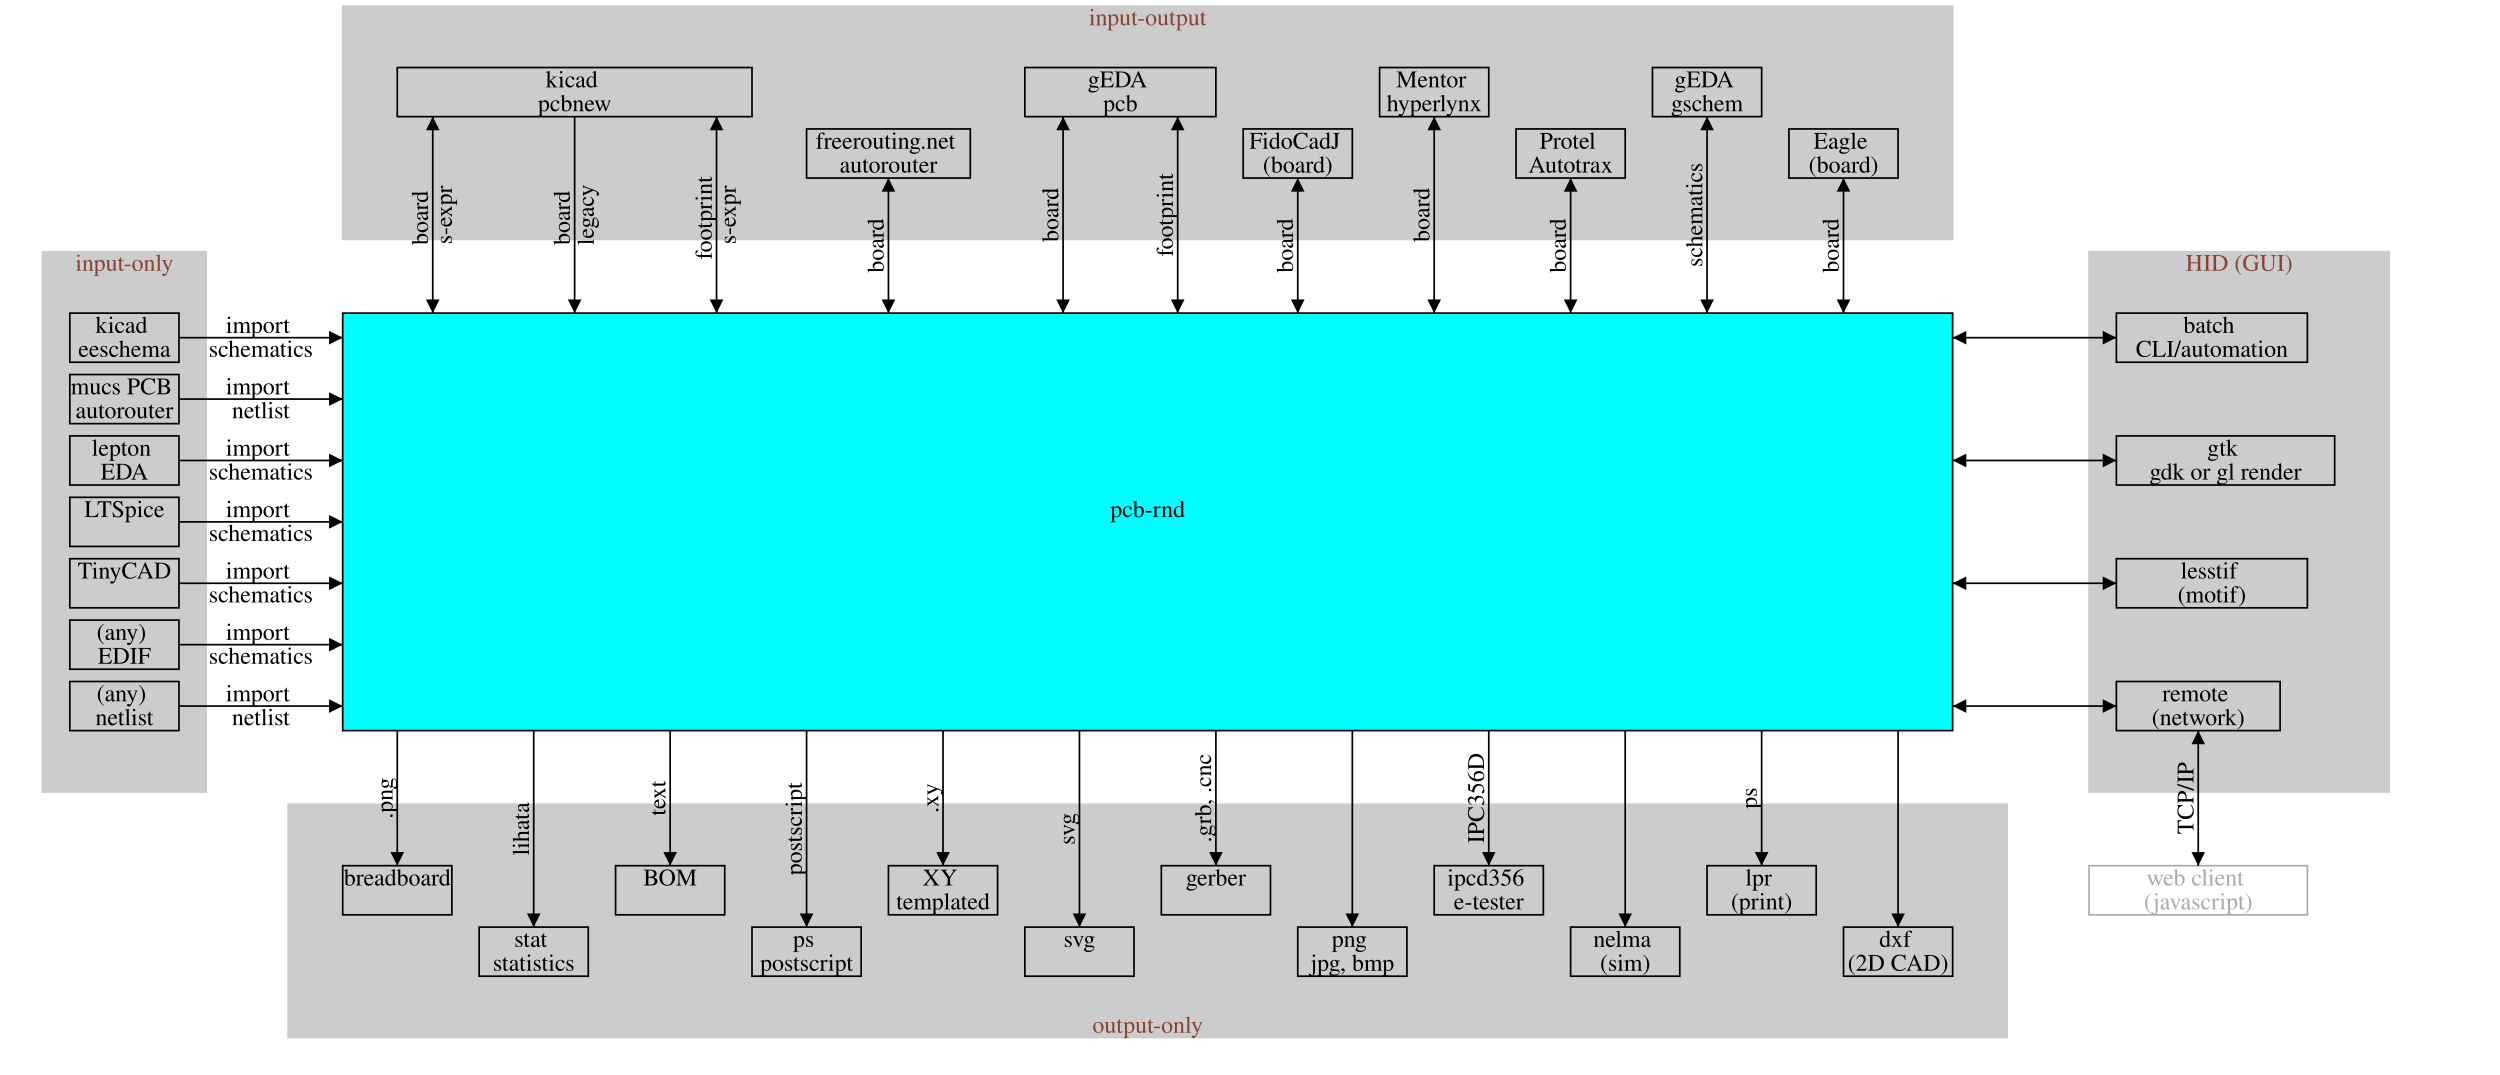
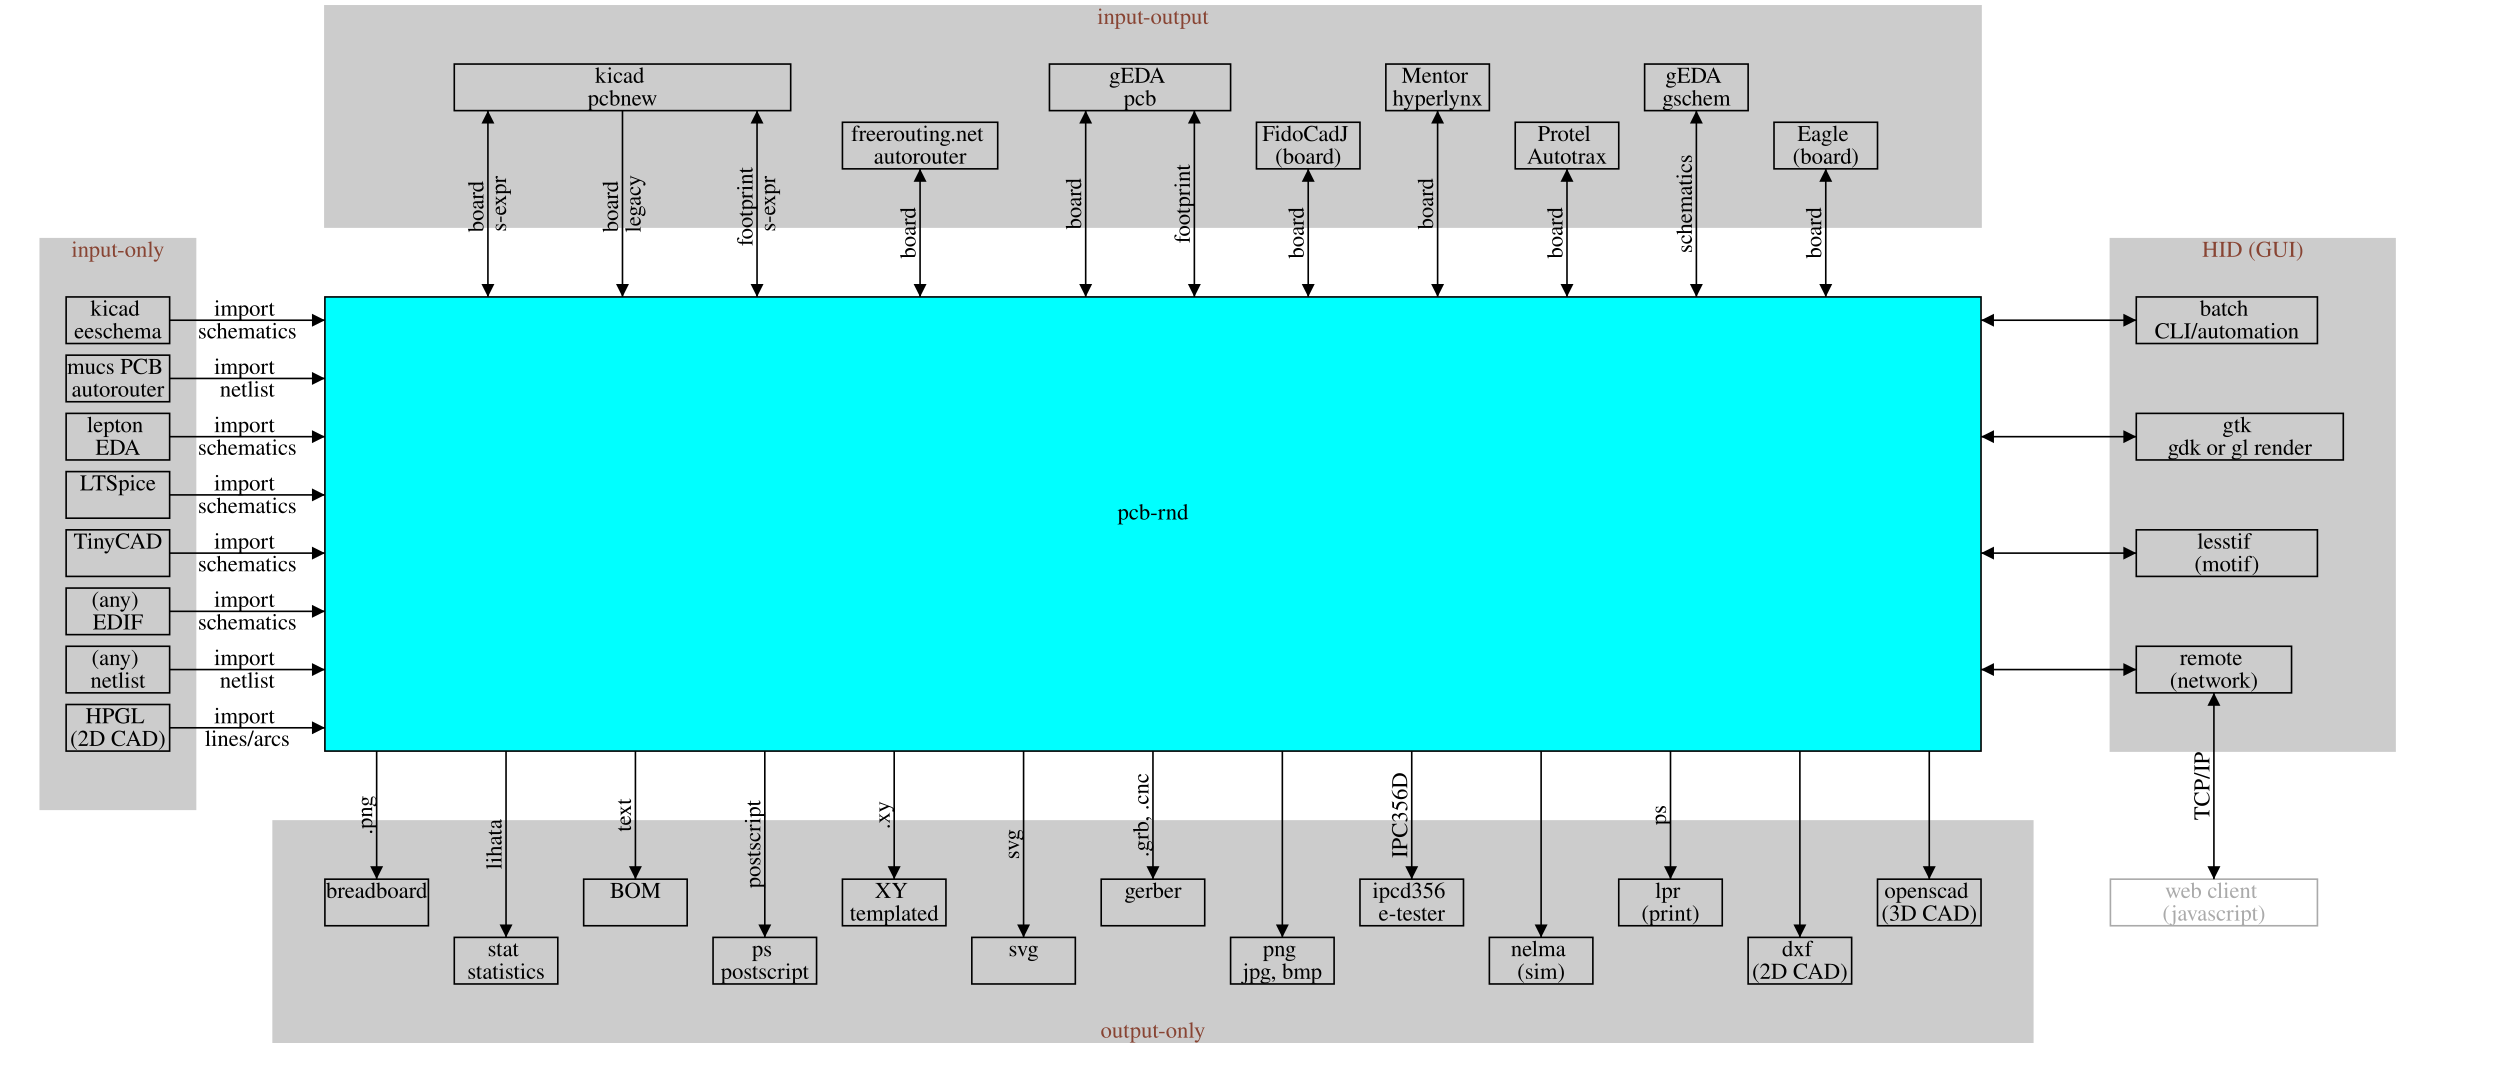
- <svg xmlns="http://www.w3.org/2000/svg" width="1424pt" height="612pt" viewBox="-8 -18 1432 630">
+ <svg xmlns="http://www.w3.org/2000/svg" width="1504pt" height="648pt" viewBox="-8 -18 1512 666">
  <g>
    <marker id="ahs" viewBox="0 0 60 60" refX="0" refY="30" markerUnits="strokeWidth" markerWidth="8" markerHeight="10" orient="auto">
      <path d="M 60 0 L 0 30 L 60 60 z" />
    </marker>
    <marker id="ahe" viewBox="-60 0 60 60" refX="0" refY="30" markerUnits="strokeWidth" markerWidth="8" markerHeight="10" orient="auto">
      <g transform="scale(-1 1)">
        <path d="M 60 0 L 0 30 L 60 60 z" />
      </g>
    </marker>
-     <polygon fill="#00ffff" stroke="#000000" points="176,165.6 1120,165.6  1120,410.4 176,410.4" />
-     <text fill="#000000" text-anchor="middle" x="648" y="288" font-family="Times,serif" font-size="14.00">
+     <polygon fill="#00ffff" stroke="#000000" points="176,165.6 1200,165.6  1200,446.4 176,446.4" />
+     <text fill="#000000" text-anchor="middle" x="688" y="306" font-family="Times,serif" font-size="14.00">
      <tspan dy="-0.2em">pcb-rnd</tspan>
    </text>
-     <polygon fill="#cccccc" stroke="#cccccc" points="144,453.6 1152,453.6  1152,590.4 144,590.4" />
-     <text fill="#884433" text-anchor="middle" x="648" y="590.4" font-family="Times,serif" font-size="14.00">
+     <polygon fill="#cccccc" stroke="#cccccc" points="144,489.6 1232,489.6  1232,626.4 144,626.4" />
+     <text fill="#884433" text-anchor="middle" x="688" y="626.4" font-family="Times,serif" font-size="14.00">
      <tspan dy="-0.2em">output-only</tspan>
    </text>
-     <polygon fill="#cccccc" stroke="#cccccc" points="176,-14.4 1120,-14.4  1120,122.4 176,122.4" />
-     <text fill="#884433" text-anchor="middle" x="648" y="-14.4" font-family="Times,serif" font-size="14.00">
+     <polygon fill="#cccccc" stroke="#cccccc" points="176,-14.4 1200,-14.4  1200,122.4 176,122.4" />
+     <text fill="#884433" text-anchor="middle" x="688" y="-14.4" font-family="Times,serif" font-size="14.00">
      <tspan dy="0.8em">input-output</tspan>
    </text>
-     <polygon fill="#cccccc" stroke="#cccccc" points="1200,129.6 1376,129.6  1376,446.4 1200,446.4" />
-     <text fill="#884433" text-anchor="middle" x="1288" y="129.6" font-family="Times,serif" font-size="14.00">
+     <polygon fill="#cccccc" stroke="#cccccc" points="1280,129.6 1456,129.6  1456,446.4 1280,446.4" />
+     <text fill="#884433" text-anchor="middle" x="1368" y="129.6" font-family="Times,serif" font-size="14.00">
      <tspan dy="0.8em">HID (GUI)</tspan>
    </text>
-     <polygon fill="#cccccc" stroke="#cccccc" points="0,129.6 96,129.6  96,446.4 0,446.4" />
+     <polygon fill="#cccccc" stroke="#cccccc" points="0,129.6 96,129.6  96,482.4 0,482.4" />
    <text fill="#884433" text-anchor="middle" x="48" y="129.6" font-family="Times,serif" font-size="14.00">
      <tspan dy="0.8em">input-only</tspan>
    </text>
-     <polygon fill="none" stroke="#000000" points="208,21.6 416,21.6  416,50.4 208,50.4" />
-     <text fill="#000000" text-anchor="middle" x="312" y="36" font-family="Times,serif" font-size="14.00">
+     <polygon fill="none" stroke="#000000" points="256,21.6 464,21.6  464,50.4 256,50.4" />
+     <text fill="#000000" text-anchor="middle" x="360" y="36" font-family="Times,serif" font-size="14.00">
      <tspan dy="-0.2em">kicad</tspan>
-       <tspan x="312" dy="1em">pcbnew</tspan>
-     </text>
-     <polygon fill="none" stroke="#000000" points="1216,237.6 1344,237.6  1344,266.4 1216,266.4" />
-     <text fill="#000000" text-anchor="middle" x="1280" y="252" font-family="Times,serif" font-size="14.00">
+       <tspan x="360" dy="1em">pcbnew</tspan>
+     </text>
+     <polygon fill="none" stroke="#000000" points="1296,237.6 1424,237.6  1424,266.4 1296,266.4" />
+     <text fill="#000000" text-anchor="middle" x="1360" y="252" font-family="Times,serif" font-size="14.00">
      <tspan dy="-0.2em">gtk</tspan>
-       <tspan x="1280" dy="1em">gdk or gl render</tspan>
-     </text>
-     <polygon fill="none" stroke="#aaaaaa" points="1200,489.6 1328,489.6  1328,518.4 1200,518.4" />
-     <text fill="#aaaaaa" text-anchor="middle" x="1264" y="504" font-family="Times,serif" font-size="14.00">
+       <tspan x="1360" dy="1em">gdk or gl render</tspan>
+     </text>
+     <polygon fill="none" stroke="#aaaaaa" points="1280,525.6 1408,525.6  1408,554.4 1280,554.4" />
+     <text fill="#aaaaaa" text-anchor="middle" x="1344" y="540" font-family="Times,serif" font-size="14.00">
      <tspan dy="-0.2em">web client</tspan>
-       <tspan x="1264" dy="1em">(javascript)</tspan>
-     </text>
-     <polygon fill="none" stroke="#000000" points="1216,165.6 1328,165.6  1328,194.4 1216,194.4" />
-     <text fill="#000000" text-anchor="middle" x="1272" y="180" font-family="Times,serif" font-size="14.00">
+       <tspan x="1344" dy="1em">(javascript)</tspan>
+     </text>
+     <polygon fill="none" stroke="#000000" points="1296,165.6 1408,165.6  1408,194.4 1296,194.4" />
+     <text fill="#000000" text-anchor="middle" x="1352" y="180" font-family="Times,serif" font-size="14.00">
      <tspan dy="-0.2em">batch</tspan>
-       <tspan x="1272" dy="1em">CLI/automation</tspan>
-     </text>
-     <polygon fill="none" stroke="#000000" points="1216,309.6 1328,309.6  1328,338.4 1216,338.4" />
-     <text fill="#000000" text-anchor="middle" x="1272" y="324" font-family="Times,serif" font-size="14.00">
+       <tspan x="1352" dy="1em">CLI/automation</tspan>
+     </text>
+     <polygon fill="none" stroke="#000000" points="1296,309.6 1408,309.6  1408,338.4 1296,338.4" />
+     <text fill="#000000" text-anchor="middle" x="1352" y="324" font-family="Times,serif" font-size="14.00">
      <tspan dy="-0.2em">lesstif</tspan>
-       <tspan x="1272" dy="1em">(motif)</tspan>
-     </text>
-     <polygon fill="none" stroke="#000000" points="576,21.6 688,21.6  688,50.4 576,50.4" />
-     <text fill="#000000" text-anchor="middle" x="632" y="36" font-family="Times,serif" font-size="14.00">
+       <tspan x="1352" dy="1em">(motif)</tspan>
+     </text>
+     <polygon fill="none" stroke="#000000" points="624,21.6 736,21.6  736,50.4 624,50.4" />
+     <text fill="#000000" text-anchor="middle" x="680" y="36" font-family="Times,serif" font-size="14.00">
      <tspan dy="-0.2em">gEDA</tspan>
-       <tspan x="632" dy="1em">pcb</tspan>
-     </text>
-     <polygon fill="none" stroke="#000000" points="1216,381.6 1312,381.6  1312,410.4 1216,410.4" />
-     <text fill="#000000" text-anchor="middle" x="1264" y="396" font-family="Times,serif" font-size="14.00">
+       <tspan x="680" dy="1em">pcb</tspan>
+     </text>
+     <polygon fill="none" stroke="#000000" points="1296,381.6 1392,381.6  1392,410.4 1296,410.4" />
+     <text fill="#000000" text-anchor="middle" x="1344" y="396" font-family="Times,serif" font-size="14.00">
      <tspan dy="-0.2em">remote</tspan>
-       <tspan x="1264" dy="1em">(network)</tspan>
-     </text>
-     <polygon fill="none" stroke="#000000" points="448,57.6 544,57.6  544,86.4 448,86.4" />
-     <text fill="#000000" text-anchor="middle" x="496" y="72" font-family="Times,serif" font-size="14.00">
+       <tspan x="1344" dy="1em">(network)</tspan>
+     </text>
+     <polygon fill="none" stroke="#000000" points="496,57.6 592,57.6  592,86.4 496,86.4" />
+     <text fill="#000000" text-anchor="middle" x="544" y="72" font-family="Times,serif" font-size="14.00">
      <tspan dy="-0.2em">freerouting.net</tspan>
-       <tspan x="496" dy="1em">autorouter</tspan>
-     </text>
-     <polygon fill="none" stroke="#000000" points="816,489.6 880,489.6  880,518.4 816,518.4" />
-     <text fill="#000000" text-anchor="middle" x="848" y="504" font-family="Times,serif" font-size="14.00">
+       <tspan x="544" dy="1em">autorouter</tspan>
+     </text>
+     <polygon fill="none" stroke="#000000" points="816,525.6 880,525.6  880,554.4 816,554.4" />
+     <text fill="#000000" text-anchor="middle" x="848" y="540" font-family="Times,serif" font-size="14.00">
      <tspan dy="-0.2em">ipcd356</tspan>
      <tspan x="848" dy="1em">e-tester</tspan>
    </text>
-     <polygon fill="none" stroke="#000000" points="656,489.6 720,489.6  720,518.4 656,518.4" />
-     <text fill="#000000" text-anchor="middle" x="688" y="504" font-family="Times,serif" font-size="14.00">
+     <polygon fill="none" stroke="#000000" points="656,525.6 720,525.6  720,554.4 656,554.4" />
+     <text fill="#000000" text-anchor="middle" x="688" y="540" font-family="Times,serif" font-size="14.00">
      <tspan dy="-0.2em">gerber</tspan>
    </text>
    <polygon fill="none" stroke="#000000" points="16,345.6 80,345.6  80,374.4 16,374.4" />
    <text fill="#000000" text-anchor="middle" x="48" y="360" font-family="Times,serif" font-size="14.00">
      <tspan dy="-0.2em">(any)</tspan>
      <tspan x="48" dy="1em">EDIF</tspan>
    </text>
    <polygon fill="none" stroke="#000000" points="16,309.6 80,309.6  80,338.4 16,338.4" />
    <text fill="#000000" text-anchor="middle" x="48" y="324" font-family="Times,serif" font-size="14.00">
      <tspan dy="-0.2em">TinyCAD</tspan>
    </text>
+     <polygon fill="none" stroke="#000000" points="16,417.6 80,417.6  80,446.4 16,446.4" />
+     <text fill="#000000" text-anchor="middle" x="48" y="432" font-family="Times,serif" font-size="14.00">
+       <tspan dy="-0.2em">HPGL</tspan>
+       <tspan x="48" dy="1em">(2D CAD)</tspan>
+     </text>
    <polygon fill="none" stroke="#000000" points="16,273.6 80,273.6  80,302.4 16,302.4" />
    <text fill="#000000" text-anchor="middle" x="48" y="288" font-family="Times,serif" font-size="14.00">
      <tspan dy="-0.2em">LTSpice</tspan>
    </text>
-     <polygon fill="none" stroke="#000000" points="576,525.6 640,525.6  640,554.4 576,554.4" />
-     <text fill="#000000" text-anchor="middle" x="608" y="540" font-family="Times,serif" font-size="14.00">
-       <tspan dy="-0.2em">svg</tspan>
-     </text>
-     <polygon fill="none" stroke="#000000" points="496,489.6 560,489.6  560,518.4 496,518.4" />
-     <text fill="#000000" text-anchor="middle" x="528" y="504" font-family="Times,serif" font-size="14.00">
-       <tspan dy="-0.2em">XY</tspan>
-       <tspan x="528" dy="1em">templated</tspan>
-     </text>
-     <polygon fill="none" stroke="#000000" points="976,489.6 1040,489.6  1040,518.4 976,518.4" />
-     <text fill="#000000" text-anchor="middle" x="1008" y="504" font-family="Times,serif" font-size="14.00">
+     <polygon fill="none" stroke="#000000" points="976,525.6 1040,525.6  1040,554.4 976,554.4" />
+     <text fill="#000000" text-anchor="middle" x="1008" y="540" font-family="Times,serif" font-size="14.00">
      <tspan dy="-0.2em">lpr</tspan>
      <tspan x="1008" dy="1em">(print)</tspan>
    </text>
-     <polygon fill="none" stroke="#000000" points="736,525.6 800,525.6  800,554.4 736,554.4" />
-     <text fill="#000000" text-anchor="middle" x="768" y="540" font-family="Times,serif" font-size="14.00">
-       <tspan dy="-0.2em">png</tspan>
-       <tspan x="768" dy="1em">jpg, bmp</tspan>
-     </text>
-     <polygon fill="none" stroke="#000000" points="176,489.6 240,489.6  240,518.4 176,518.4" />
-     <text fill="#000000" text-anchor="middle" x="208" y="504" font-family="Times,serif" font-size="14.00">
+     <polygon fill="none" stroke="#000000" points="176,525.6 240,525.6  240,554.4 176,554.4" />
+     <text fill="#000000" text-anchor="middle" x="208" y="540" font-family="Times,serif" font-size="14.00">
      <tspan dy="-0.2em">breadboard</tspan>
-     </text>
-     <polygon fill="none" stroke="#000000" points="416,525.6 480,525.6  480,554.4 416,554.4" />
-     <text fill="#000000" text-anchor="middle" x="448" y="540" font-family="Times,serif" font-size="14.00">
-       <tspan dy="-0.2em">ps</tspan>
-       <tspan x="448" dy="1em">postscript</tspan>
    </text>
    <polygon fill="none" stroke="#000000" points="16,201.6 80,201.6  80,230.4 16,230.4" />
    <text fill="#000000" text-anchor="middle" x="48" y="216" font-family="Times,serif" font-size="14.00">
      <tspan dy="-0.2em">mucs PCB</tspan>
      <tspan x="48" dy="1em">autorouter</tspan>
    </text>
-     <polygon fill="none" stroke="#000000" points="1056,525.6 1120,525.6  1120,554.4 1056,554.4" />
-     <text fill="#000000" text-anchor="middle" x="1088" y="540" font-family="Times,serif" font-size="14.00">
-       <tspan dy="-0.2em">dxf</tspan>
-       <tspan x="1088" dy="1em">(2D CAD)</tspan>
+     <polygon fill="none" stroke="#000000" points="496,525.6 560,525.6  560,554.4 496,554.4" />
+     <text fill="#000000" text-anchor="middle" x="528" y="540" font-family="Times,serif" font-size="14.00">
+       <tspan dy="-0.2em">XY</tspan>
+       <tspan x="528" dy="1em">templated</tspan>
    </text>
    <polygon fill="none" stroke="#000000" points="16,237.6 80,237.6  80,266.4 16,266.4" />
    <text fill="#000000" text-anchor="middle" x="48" y="252" font-family="Times,serif" font-size="14.00">
      <tspan dy="-0.2em">lepton</tspan>
      <tspan x="48" dy="1em">EDA</tspan>
    </text>
-     <polygon fill="none" stroke="#000000" points="896,525.6 960,525.6  960,554.4 896,554.4" />
-     <text fill="#000000" text-anchor="middle" x="928" y="540" font-family="Times,serif" font-size="14.00">
-       <tspan dy="-0.2em">nelma</tspan>
-       <tspan x="928" dy="1em">(sim)</tspan>
-     </text>
    <polygon fill="none" stroke="#000000" points="16,165.6 80,165.6  80,194.4 16,194.4" />
    <text fill="#000000" text-anchor="middle" x="48" y="180" font-family="Times,serif" font-size="14.00">
      <tspan dy="-0.2em">kicad</tspan>
      <tspan x="48" dy="1em">eeschema</tspan>
    </text>
-     <polygon fill="none" stroke="#000000" points="336,489.6 400,489.6  400,518.4 336,518.4" />
-     <text fill="#000000" text-anchor="middle" x="368" y="504" font-family="Times,serif" font-size="14.00">
+     <polygon fill="none" stroke="#000000" points="336,525.6 400,525.6  400,554.4 336,554.4" />
+     <text fill="#000000" text-anchor="middle" x="368" y="540" font-family="Times,serif" font-size="14.00">
      <tspan dy="-0.2em">BOM</tspan>
+     </text>
+     <polygon fill="none" stroke="#000000" points="1136,525.6 1200,525.6  1200,554.4 1136,554.4" />
+     <text fill="#000000" text-anchor="middle" x="1168" y="540" font-family="Times,serif" font-size="14.00">
+       <tspan dy="-0.2em">openscad</tspan>
+       <tspan x="1168" dy="1em">(3D CAD)</tspan>
    </text>
    <polygon fill="none" stroke="#000000" points="16,381.6 80,381.6  80,410.4 16,410.4" />
    <text fill="#000000" text-anchor="middle" x="48" y="396" font-family="Times,serif" font-size="14.00">
      <tspan dy="-0.2em">(any)</tspan>
      <tspan x="48" dy="1em">netlist</tspan>
    </text>
-     <polygon fill="none" stroke="#000000" points="256,525.6 320,525.6  320,554.4 256,554.4" />
-     <text fill="#000000" text-anchor="middle" x="288" y="540" font-family="Times,serif" font-size="14.00">
+     <polygon fill="none" stroke="#000000" points="832,21.6 896,21.6  896,50.4 832,50.4" />
+     <text fill="#000000" text-anchor="middle" x="864" y="36" font-family="Times,serif" font-size="14.00">
+       <tspan dy="-0.2em">Mentor</tspan>
+       <tspan x="864" dy="1em">hyperlynx</tspan>
+     </text>
+     <polygon fill="none" stroke="#000000" points="992,21.6 1056,21.6  1056,50.4 992,50.4" />
+     <text fill="#000000" text-anchor="middle" x="1024" y="36" font-family="Times,serif" font-size="14.00">
+       <tspan dy="-0.2em">gEDA</tspan>
+       <tspan x="1024" dy="1em">gschem</tspan>
+     </text>
+     <polygon fill="none" stroke="#000000" points="1072,57.6 1136,57.6  1136,86.4 1072,86.4" />
+     <text fill="#000000" text-anchor="middle" x="1104" y="72" font-family="Times,serif" font-size="14.00">
+       <tspan dy="-0.2em">Eagle</tspan>
+       <tspan x="1104" dy="1em">(board)</tspan>
+     </text>
+     <polygon fill="none" stroke="#000000" points="752,57.6 816,57.6  816,86.4 752,86.4" />
+     <text fill="#000000" text-anchor="middle" x="784" y="72" font-family="Times,serif" font-size="14.00">
+       <tspan dy="-0.2em">FidoCadJ</tspan>
+       <tspan x="784" dy="1em">(board)</tspan>
+     </text>
+     <polygon fill="none" stroke="#000000" points="912,57.6 976,57.6  976,86.4 912,86.4" />
+     <text fill="#000000" text-anchor="middle" x="944" y="72" font-family="Times,serif" font-size="14.00">
+       <tspan dy="-0.2em">Protel</tspan>
+       <tspan x="944" dy="1em">Autotrax</tspan>
+     </text>
+     <polygon fill="none" stroke="#000000" points="576,561.6 640,561.6  640,590.4 576,590.4" />
+     <text fill="#000000" text-anchor="middle" x="608" y="576" font-family="Times,serif" font-size="14.00">
+       <tspan dy="-0.2em">svg</tspan>
+     </text>
+     <polygon fill="none" stroke="#000000" points="736,561.6 800,561.6  800,590.4 736,590.4" />
+     <text fill="#000000" text-anchor="middle" x="768" y="576" font-family="Times,serif" font-size="14.00">
+       <tspan dy="-0.2em">png</tspan>
+       <tspan x="768" dy="1em">jpg, bmp</tspan>
+     </text>
+     <polygon fill="none" stroke="#000000" points="416,561.6 480,561.6  480,590.4 416,590.4" />
+     <text fill="#000000" text-anchor="middle" x="448" y="576" font-family="Times,serif" font-size="14.00">
+       <tspan dy="-0.2em">ps</tspan>
+       <tspan x="448" dy="1em">postscript</tspan>
+     </text>
+     <polygon fill="none" stroke="#000000" points="1056,561.6 1120,561.6  1120,590.4 1056,590.4" />
+     <text fill="#000000" text-anchor="middle" x="1088" y="576" font-family="Times,serif" font-size="14.00">
+       <tspan dy="-0.2em">dxf</tspan>
+       <tspan x="1088" dy="1em">(2D CAD)</tspan>
+     </text>
+     <polygon fill="none" stroke="#000000" points="896,561.6 960,561.6  960,590.4 896,590.4" />
+     <text fill="#000000" text-anchor="middle" x="928" y="576" font-family="Times,serif" font-size="14.00">
+       <tspan dy="-0.2em">nelma</tspan>
+       <tspan x="928" dy="1em">(sim)</tspan>
+     </text>
+     <polygon fill="none" stroke="#000000" points="256,561.6 320,561.6  320,590.4 256,590.4" />
+     <text fill="#000000" text-anchor="middle" x="288" y="576" font-family="Times,serif" font-size="14.00">
      <tspan dy="-0.2em">stat</tspan>
      <tspan x="288" dy="1em">statistics</tspan>
    </text>
-     <polygon fill="none" stroke="#000000" points="784,21.6 848,21.6  848,50.4 784,50.4" />
-     <text fill="#000000" text-anchor="middle" x="816" y="36" font-family="Times,serif" font-size="14.00">
-       <tspan dy="-0.2em">Mentor</tspan>
-       <tspan x="816" dy="1em">hyperlynx</tspan>
-     </text>
-     <polygon fill="none" stroke="#000000" points="944,21.6 1008,21.6  1008,50.4 944,50.4" />
-     <text fill="#000000" text-anchor="middle" x="976" y="36" font-family="Times,serif" font-size="14.00">
-       <tspan dy="-0.2em">gEDA</tspan>
-       <tspan x="976" dy="1em">gschem</tspan>
-     </text>
-     <polygon fill="none" stroke="#000000" points="1024,57.6 1088,57.6  1088,86.4 1024,86.4" />
-     <text fill="#000000" text-anchor="middle" x="1056" y="72" font-family="Times,serif" font-size="14.00">
-       <tspan dy="-0.2em">Eagle</tspan>
-       <tspan x="1056" dy="1em">(board)</tspan>
-     </text>
-     <polygon fill="none" stroke="#000000" points="704,57.6 768,57.6  768,86.4 704,86.4" />
-     <text fill="#000000" text-anchor="middle" x="736" y="72" font-family="Times,serif" font-size="14.00">
-       <tspan dy="-0.2em">FidoCadJ</tspan>
-       <tspan x="736" dy="1em">(board)</tspan>
-     </text>
-     <polygon fill="none" stroke="#000000" points="864,57.6 928,57.6  928,86.4 864,86.4" />
-     <text fill="#000000" text-anchor="middle" x="896" y="72" font-family="Times,serif" font-size="14.00">
-       <tspan dy="-0.2em">Protel</tspan>
-       <tspan x="896" dy="1em">Autotrax</tspan>
-     </text>
-     <line marker-end="url(#ahe)" x1="928" y1="410.4" x2="928" y2="525.6" stroke="#000000" />
+     <line marker-end="url(#ahe)" x1="448" y1="446.4" x2="448" y2="561.6" stroke="#000000" />
+     <g transform="rotate(-90 448 504)">
+       <text fill="#000000" text-anchor="middle" x="448" y="504" font-family="Times,serif" font-size="14.00">
+         <tspan dy="-0.2em">postscript</tspan>
+       </text>
+     </g>
+     <line marker-end="url(#ahe)" x1="928" y1="446.4" x2="928" y2="561.6" stroke="#000000" />
+     <line marker-end="url(#ahe)" x1="608" y1="446.4" x2="608" y2="561.6" stroke="#000000" />
+     <g transform="rotate(-90 608 504)">
+       <text fill="#000000" text-anchor="middle" x="608" y="504" font-family="Times,serif" font-size="14.00">
+         <tspan dy="-0.2em">svg</tspan>
+       </text>
+     </g>
    <line marker-end="url(#ahe)" x1="80" y1="288" x2="176" y2="288" stroke="#000000" />
    <text fill="#000000" text-anchor="middle" x="128" y="288" font-family="Times,serif" font-size="14.00">
      <tspan dy="-0.2em">import</tspan>
      <tspan x="128" dy="1em">schematics</tspan>
    </text>
    <line marker-end="url(#ahe)" x1="80" y1="216" x2="176" y2="216" stroke="#000000" />
    <text fill="#000000" text-anchor="middle" x="128" y="216" font-family="Times,serif" font-size="14.00">
      <tspan dy="-0.2em">import</tspan>
      <tspan x="128" dy="1em">netlist</tspan>
    </text>
+     <line marker-end="url(#ahe)" x1="768" y1="446.4" x2="768" y2="561.6" stroke="#000000" />
+     <line marker-end="url(#ahe)" x1="80" y1="324" x2="176" y2="324" stroke="#000000" />
+     <text fill="#000000" text-anchor="middle" x="128" y="324" font-family="Times,serif" font-size="14.00">
+       <tspan dy="-0.2em">import</tspan>
+       <tspan x="128" dy="1em">schematics</tspan>
+     </text>
+     <line marker-end="url(#ahe)" x1="80" y1="252" x2="176" y2="252" stroke="#000000" />
+     <text fill="#000000" text-anchor="middle" x="128" y="252" font-family="Times,serif" font-size="14.00">
+       <tspan dy="-0.2em">import</tspan>
+       <tspan x="128" dy="1em">schematics</tspan>
+     </text>
+     <line marker-end="url(#ahe)" x1="80" y1="432" x2="176" y2="432" stroke="#000000" />
+     <text fill="#000000" text-anchor="middle" x="128" y="432" font-family="Times,serif" font-size="14.00">
+       <tspan dy="-0.2em">import</tspan>
+       <tspan x="128" dy="1em">lines/arcs</tspan>
+     </text>
+     <line marker-end="url(#ahe)" x1="80" y1="360" x2="176" y2="360" stroke="#000000" />
+     <text fill="#000000" text-anchor="middle" x="128" y="360" font-family="Times,serif" font-size="14.00">
+       <tspan dy="-0.2em">import</tspan>
+       <tspan x="128" dy="1em">schematics</tspan>
+     </text>
+     <line marker-end="url(#ahe)" marker-start="url(#ahs)" x1="1024" y1="50.4" x2="1024" y2="165.6" stroke="#000000" />
+     <g transform="rotate(-90 1024 108)">
+       <text fill="#000000" text-anchor="middle" x="1024" y="108" font-family="Times,serif" font-size="14.00">
+         <tspan dy="-0.2em">schematics</tspan>
+       </text>
+     </g>
+     <line marker-end="url(#ahe)" marker-start="url(#ahs)" x1="276.8" y1="50.4" x2="276.8" y2="165.6" stroke="#000000" />
+     <g transform="rotate(-90 276.8 108)">
+       <text fill="#000000" text-anchor="middle" x="276.8" y="108" font-family="Times,serif" font-size="14.00">
+         <tspan dy="-0.2em">board</tspan>
+         <tspan x="276.8" dy="1em">s-expr</tspan>
+       </text>
+     </g>
    <line marker-end="url(#ahe)" x1="80" y1="396" x2="176" y2="396" stroke="#000000" />
    <text fill="#000000" text-anchor="middle" x="128" y="396" font-family="Times,serif" font-size="14.00">
      <tspan dy="-0.2em">import</tspan>
      <tspan x="128" dy="1em">netlist</tspan>
    </text>
-     <line marker-end="url(#ahe)" x1="80" y1="324" x2="176" y2="324" stroke="#000000" />
-     <text fill="#000000" text-anchor="middle" x="128" y="324" font-family="Times,serif" font-size="14.00">
-       <tspan dy="-0.2em">import</tspan>
-       <tspan x="128" dy="1em">schematics</tspan>
-     </text>
-     <line marker-end="url(#ahe)" x1="80" y1="252" x2="176" y2="252" stroke="#000000" />
-     <text fill="#000000" text-anchor="middle" x="128" y="252" font-family="Times,serif" font-size="14.00">
-       <tspan dy="-0.2em">import</tspan>
-       <tspan x="128" dy="1em">schematics</tspan>
-     </text>
-     <line marker-end="url(#ahe)" x1="80" y1="360" x2="176" y2="360" stroke="#000000" />
-     <text fill="#000000" text-anchor="middle" x="128" y="360" font-family="Times,serif" font-size="14.00">
-       <tspan dy="-0.2em">import</tspan>
-       <tspan x="128" dy="1em">schematics</tspan>
-     </text>
-     <line marker-end="url(#ahe)" marker-start="url(#ahs)" x1="598.4" y1="50.4" x2="598.4" y2="165.6" stroke="#000000" />
-     <g transform="rotate(-90 598.4 108)">
-       <text fill="#000000" text-anchor="middle" x="598.4" y="108" font-family="Times,serif" font-size="14.00">
-         <tspan dy="-0.2em">board</tspan>
-       </text>
-     </g>
-     <line marker-end="url(#ahe)" marker-start="url(#ahs)" x1="816" y1="50.4" x2="816" y2="165.6" stroke="#000000" />
-     <g transform="rotate(-90 816 108)">
-       <text fill="#000000" text-anchor="middle" x="816" y="108" font-family="Times,serif" font-size="14.00">
-         <tspan dy="-0.2em">board</tspan>
-       </text>
-     </g>
-     <line marker-end="url(#ahe)" x1="312" y1="50.4" x2="312" y2="165.6" stroke="#000000" />
-     <g transform="rotate(-90 312 108)">
-       <text fill="#000000" text-anchor="middle" x="312" y="108" font-family="Times,serif" font-size="14.00">
-         <tspan dy="-0.2em">board</tspan>
-         <tspan x="312" dy="1em">legacy</tspan>
-       </text>
-     </g>
-     <line marker-end="url(#ahe)" marker-start="url(#ahs)" x1="665.6" y1="50.4" x2="665.6" y2="165.6" stroke="#000000" />
-     <g transform="rotate(-90 665.6 108)">
-       <text fill="#000000" text-anchor="middle" x="665.6" y="108" font-family="Times,serif" font-size="14.00">
+     <line marker-end="url(#ahe)" marker-start="url(#ahs)" x1="646.4" y1="50.4" x2="646.4" y2="165.6" stroke="#000000" />
+     <g transform="rotate(-90 646.4 108)">
+       <text fill="#000000" text-anchor="middle" x="646.4" y="108" font-family="Times,serif" font-size="14.00">
+         <tspan dy="-0.2em">board</tspan>
+       </text>
+     </g>
+     <line marker-end="url(#ahe)" x1="528" y1="446.4" x2="528" y2="525.6" stroke="#000000" />
+     <g transform="rotate(-90 528 486)">
+       <text fill="#000000" text-anchor="middle" x="528" y="486" font-family="Times,serif" font-size="14.00">
+         <tspan dy="-0.2em">.xy</tspan>
+       </text>
+     </g>
+     <line marker-end="url(#ahe)" marker-start="url(#ahs)" x1="864" y1="50.4" x2="864" y2="165.6" stroke="#000000" />
+     <g transform="rotate(-90 864 108)">
+       <text fill="#000000" text-anchor="middle" x="864" y="108" font-family="Times,serif" font-size="14.00">
+         <tspan dy="-0.2em">board</tspan>
+       </text>
+     </g>
+     <line marker-end="url(#ahe)" x1="360" y1="50.4" x2="360" y2="165.6" stroke="#000000" />
+     <g transform="rotate(-90 360 108)">
+       <text fill="#000000" text-anchor="middle" x="360" y="108" font-family="Times,serif" font-size="14.00">
+         <tspan dy="-0.2em">board</tspan>
+         <tspan x="360" dy="1em">legacy</tspan>
+       </text>
+     </g>
+     <line marker-end="url(#ahe)" x1="208" y1="446.4" x2="208" y2="525.6" stroke="#000000" />
+     <g transform="rotate(-90 208 486)">
+       <text fill="#000000" text-anchor="middle" x="208" y="486" font-family="Times,serif" font-size="14.00">
+         <tspan dy="-0.2em">.png</tspan>
+       </text>
+     </g>
+     <line marker-end="url(#ahe)" marker-start="url(#ahs)" x1="713.6" y1="50.4" x2="713.6" y2="165.6" stroke="#000000" />
+     <g transform="rotate(-90 713.6 108)">
+       <text fill="#000000" text-anchor="middle" x="713.6" y="108" font-family="Times,serif" font-size="14.00">
        <tspan dy="-0.2em">footprint</tspan>
      </text>
    </g>
-     <line marker-end="url(#ahe)" x1="368" y1="410.4" x2="368" y2="489.6" stroke="#000000" />
-     <g transform="rotate(-90 368 450)">
-       <text fill="#000000" text-anchor="middle" x="368" y="450" font-family="Times,serif" font-size="14.00">
+     <line marker-end="url(#ahe)" x1="688" y1="446.4" x2="688" y2="525.6" stroke="#000000" />
+     <g transform="rotate(-90 688 486)">
+       <text fill="#000000" text-anchor="middle" x="688" y="486" font-family="Times,serif" font-size="14.00">
+         <tspan dy="-0.2em">.grb, .cnc</tspan>
+       </text>
+     </g>
+     <line marker-end="url(#ahe)" marker-start="url(#ahs)" x1="784" y1="86.4" x2="784" y2="165.6" stroke="#000000" />
+     <g transform="rotate(-90 784 126)">
+       <text fill="#000000" text-anchor="middle" x="784" y="126" font-family="Times,serif" font-size="14.00">
+         <tspan dy="-0.2em">board</tspan>
+       </text>
+     </g>
+     <line marker-end="url(#ahe)" x1="368" y1="446.4" x2="368" y2="525.6" stroke="#000000" />
+     <g transform="rotate(-90 368 486)">
+       <text fill="#000000" text-anchor="middle" x="368" y="486" font-family="Times,serif" font-size="14.00">
        <tspan dy="-0.2em">text</tspan>
      </text>
    </g>
-     <line marker-end="url(#ahe)" marker-start="url(#ahs)" x1="736" y1="86.4" x2="736" y2="165.6" stroke="#000000" />
-     <g transform="rotate(-90 736 126)">
-       <text fill="#000000" text-anchor="middle" x="736" y="126" font-family="Times,serif" font-size="14.00">
-         <tspan dy="-0.2em">board</tspan>
-       </text>
-     </g>
-     <line marker-end="url(#ahe)" marker-start="url(#ahs)" x1="976" y1="50.4" x2="976" y2="165.6" stroke="#000000" />
-     <g transform="rotate(-90 976 108)">
-       <text fill="#000000" text-anchor="middle" x="976" y="108" font-family="Times,serif" font-size="14.00">
-         <tspan dy="-0.2em">schematics</tspan>
-       </text>
-     </g>
-     <line marker-end="url(#ahe)" marker-start="url(#ahs)" x1="395.2" y1="50.4" x2="395.2" y2="165.6" stroke="#000000" />
-     <g transform="rotate(-90 395.2 108)">
-       <text fill="#000000" text-anchor="middle" x="395.2" y="108" font-family="Times,serif" font-size="14.00">
+     <line marker-end="url(#ahe)" marker-start="url(#ahs)" x1="443.2" y1="50.4" x2="443.2" y2="165.6" stroke="#000000" />
+     <g transform="rotate(-90 443.2 108)">
+       <text fill="#000000" text-anchor="middle" x="443.2" y="108" font-family="Times,serif" font-size="14.00">
        <tspan dy="-0.2em">footprint</tspan>
-         <tspan x="395.2" dy="1em">s-expr</tspan>
-       </text>
-     </g>
-     <line marker-end="url(#ahe)" marker-start="url(#ahs)" x1="228.8" y1="50.4" x2="228.8" y2="165.6" stroke="#000000" />
-     <g transform="rotate(-90 228.8 108)">
-       <text fill="#000000" text-anchor="middle" x="228.8" y="108" font-family="Times,serif" font-size="14.00">
-         <tspan dy="-0.2em">board</tspan>
-         <tspan x="228.8" dy="1em">s-expr</tspan>
-       </text>
-     </g>
-     <line marker-end="url(#ahe)" x1="528" y1="410.4" x2="528" y2="489.6" stroke="#000000" />
-     <g transform="rotate(-90 528 450)">
-       <text fill="#000000" text-anchor="middle" x="528" y="450" font-family="Times,serif" font-size="14.00">
-         <tspan dy="-0.2em">.xy</tspan>
-       </text>
-     </g>
-     <line marker-end="url(#ahe)" marker-start="url(#ahs)" x1="896" y1="86.4" x2="896" y2="165.6" stroke="#000000" />
-     <g transform="rotate(-90 896 126)">
-       <text fill="#000000" text-anchor="middle" x="896" y="126" font-family="Times,serif" font-size="14.00">
-         <tspan dy="-0.2em">board</tspan>
-       </text>
-     </g>
-     <line marker-end="url(#ahe)" x1="208" y1="410.4" x2="208" y2="489.6" stroke="#000000" />
-     <g transform="rotate(-90 208 450)">
-       <text fill="#000000" text-anchor="middle" x="208" y="450" font-family="Times,serif" font-size="14.00">
-         <tspan dy="-0.2em">.png</tspan>
-       </text>
-     </g>
-     <line marker-end="url(#ahe)" marker-start="url(#ahs)" x1="1120" y1="180" x2="1216" y2="180" stroke="#000000" />
-     <line marker-end="url(#ahe)" marker-start="url(#ahs)" x1="496" y1="86.4" x2="496" y2="165.6" stroke="#000000" />
-     <g transform="rotate(-90 496 126)">
-       <text fill="#000000" text-anchor="middle" x="496" y="126" font-family="Times,serif" font-size="14.00">
-         <tspan dy="-0.2em">board</tspan>
-       </text>
-     </g>
-     <line marker-end="url(#ahe)" x1="848" y1="410.4" x2="848" y2="489.6" stroke="#000000" />
-     <g transform="rotate(-90 848 450)">
-       <text fill="#000000" text-anchor="middle" x="848" y="450" font-family="Times,serif" font-size="14.00">
-         <tspan dy="-0.2em">IPC356D</tspan>
-       </text>
-     </g>
-     <line marker-end="url(#ahe)" x1="288" y1="410.4" x2="288" y2="525.6" stroke="#000000" />
-     <g transform="rotate(-90 288 468)">
-       <text fill="#000000" text-anchor="middle" x="288" y="468" font-family="Times,serif" font-size="14.00">
-         <tspan dy="-0.2em">lihata</tspan>
-       </text>
-     </g>
-     <line marker-end="url(#ahe)" x1="688" y1="410.4" x2="688" y2="489.6" stroke="#000000" />
-     <g transform="rotate(-90 688 450)">
-       <text fill="#000000" text-anchor="middle" x="688" y="450" font-family="Times,serif" font-size="14.00">
-         <tspan dy="-0.2em">.grb, .cnc</tspan>
-       </text>
-     </g>
-     <line marker-end="url(#ahe)" marker-start="url(#ahs)" x1="1120" y1="252" x2="1216" y2="252" stroke="#000000" />
-     <line marker-end="url(#ahe)" marker-start="url(#ahs)" x1="1056" y1="86.4" x2="1056" y2="165.6" stroke="#000000" />
-     <g transform="rotate(-90 1056 126)">
-       <text fill="#000000" text-anchor="middle" x="1056" y="126" font-family="Times,serif" font-size="14.00">
-         <tspan dy="-0.2em">board</tspan>
-       </text>
-     </g>
-     <line marker-end="url(#ahe)" x1="1008" y1="410.4" x2="1008" y2="489.6" stroke="#000000" />
-     <g transform="rotate(-90 1008 450)">
-       <text fill="#000000" text-anchor="middle" x="1008" y="450" font-family="Times,serif" font-size="14.00">
+         <tspan x="443.2" dy="1em">s-expr</tspan>
+       </text>
+     </g>
+     <line marker-end="url(#ahe)" x1="1008" y1="446.4" x2="1008" y2="525.6" stroke="#000000" />
+     <g transform="rotate(-90 1008 486)">
+       <text fill="#000000" text-anchor="middle" x="1008" y="486" font-family="Times,serif" font-size="14.00">
        <tspan dy="-0.2em">ps</tspan>
      </text>
    </g>
-     <line marker-end="url(#ahe)" marker-start="url(#ahs)" x1="1120" y1="324" x2="1216" y2="324" stroke="#000000" />
    <line marker-end="url(#ahe)" x1="80" y1="180" x2="176" y2="180" stroke="#000000" />
    <text fill="#000000" text-anchor="middle" x="128" y="180" font-family="Times,serif" font-size="14.00">
      <tspan dy="-0.2em">import</tspan>
      <tspan x="128" dy="1em">schematics</tspan>
    </text>
-     <line marker-end="url(#ahe)" x1="448" y1="410.4" x2="448" y2="525.6" stroke="#000000" />
-     <g transform="rotate(-90 448 468)">
-       <text fill="#000000" text-anchor="middle" x="448" y="468" font-family="Times,serif" font-size="14.00">
-         <tspan dy="-0.2em">postscript</tspan>
-       </text>
-     </g>
-     <line marker-end="url(#ahe)" marker-start="url(#ahs)" x1="1120" y1="396" x2="1216" y2="396" stroke="#000000" />
-     <line marker-end="url(#ahe)" x1="1088" y1="410.4" x2="1088" y2="525.6" stroke="#000000" />
-     <line marker-end="url(#ahe)" marker-start="url(#ahs)" x1="1264" y1="410.4" x2="1264" y2="489.6" stroke="#000000" />
-     <g transform="rotate(-90 1264 450)">
-       <text fill="#000000" text-anchor="middle" x="1264" y="450" font-family="Times,serif" font-size="14.00">
+     <line marker-end="url(#ahe)" marker-start="url(#ahs)" x1="1200" y1="180" x2="1296" y2="180" stroke="#000000" />
+     <line marker-end="url(#ahe)" marker-start="url(#ahs)" x1="944" y1="86.4" x2="944" y2="165.6" stroke="#000000" />
+     <g transform="rotate(-90 944 126)">
+       <text fill="#000000" text-anchor="middle" x="944" y="126" font-family="Times,serif" font-size="14.00">
+         <tspan dy="-0.2em">board</tspan>
+       </text>
+     </g>
+     <line marker-end="url(#ahe)" marker-start="url(#ahs)" x1="1344" y1="410.4" x2="1344" y2="525.6" stroke="#000000" />
+     <g transform="rotate(-90 1344 468)">
+       <text fill="#000000" text-anchor="middle" x="1344" y="468" font-family="Times,serif" font-size="14.00">
        <tspan dy="-0.2em">TCP/IP</tspan>
      </text>
    </g>
-     <line marker-end="url(#ahe)" x1="608" y1="410.4" x2="608" y2="525.6" stroke="#000000" />
-     <g transform="rotate(-90 608 468)">
-       <text fill="#000000" text-anchor="middle" x="608" y="468" font-family="Times,serif" font-size="14.00">
-         <tspan dy="-0.2em">svg</tspan>
-       </text>
-     </g>
-     <line marker-end="url(#ahe)" x1="768" y1="410.4" x2="768" y2="525.6" stroke="#000000" />
+     <line marker-end="url(#ahe)" marker-start="url(#ahs)" x1="544" y1="86.4" x2="544" y2="165.6" stroke="#000000" />
+     <g transform="rotate(-90 544 126)">
+       <text fill="#000000" text-anchor="middle" x="544" y="126" font-family="Times,serif" font-size="14.00">
+         <tspan dy="-0.2em">board</tspan>
+       </text>
+     </g>
+     <line marker-end="url(#ahe)" marker-start="url(#ahs)" x1="1200" y1="252" x2="1296" y2="252" stroke="#000000" />
+     <line marker-end="url(#ahe)" x1="1088" y1="446.4" x2="1088" y2="561.6" stroke="#000000" />
+     <line marker-end="url(#ahe)" x1="848" y1="446.4" x2="848" y2="525.6" stroke="#000000" />
+     <g transform="rotate(-90 848 486)">
+       <text fill="#000000" text-anchor="middle" x="848" y="486" font-family="Times,serif" font-size="14.00">
+         <tspan dy="-0.2em">IPC356D</tspan>
+       </text>
+     </g>
+     <line marker-end="url(#ahe)" marker-start="url(#ahs)" x1="1104" y1="86.4" x2="1104" y2="165.6" stroke="#000000" />
+     <g transform="rotate(-90 1104 126)">
+       <text fill="#000000" text-anchor="middle" x="1104" y="126" font-family="Times,serif" font-size="14.00">
+         <tspan dy="-0.2em">board</tspan>
+       </text>
+     </g>
+     <line marker-end="url(#ahe)" marker-start="url(#ahs)" x1="1200" y1="324" x2="1296" y2="324" stroke="#000000" />
+     <line marker-end="url(#ahe)" x1="1168" y1="446.4" x2="1168" y2="525.6" stroke="#000000" />
+     <line marker-end="url(#ahe)" marker-start="url(#ahs)" x1="1200" y1="396" x2="1296" y2="396" stroke="#000000" />
+     <line marker-end="url(#ahe)" x1="288" y1="446.4" x2="288" y2="561.6" stroke="#000000" />
+     <g transform="rotate(-90 288 504)">
+       <text fill="#000000" text-anchor="middle" x="288" y="504" font-family="Times,serif" font-size="14.00">
+         <tspan dy="-0.2em">lihata</tspan>
+       </text>
+     </g>
  </g>
</svg>
